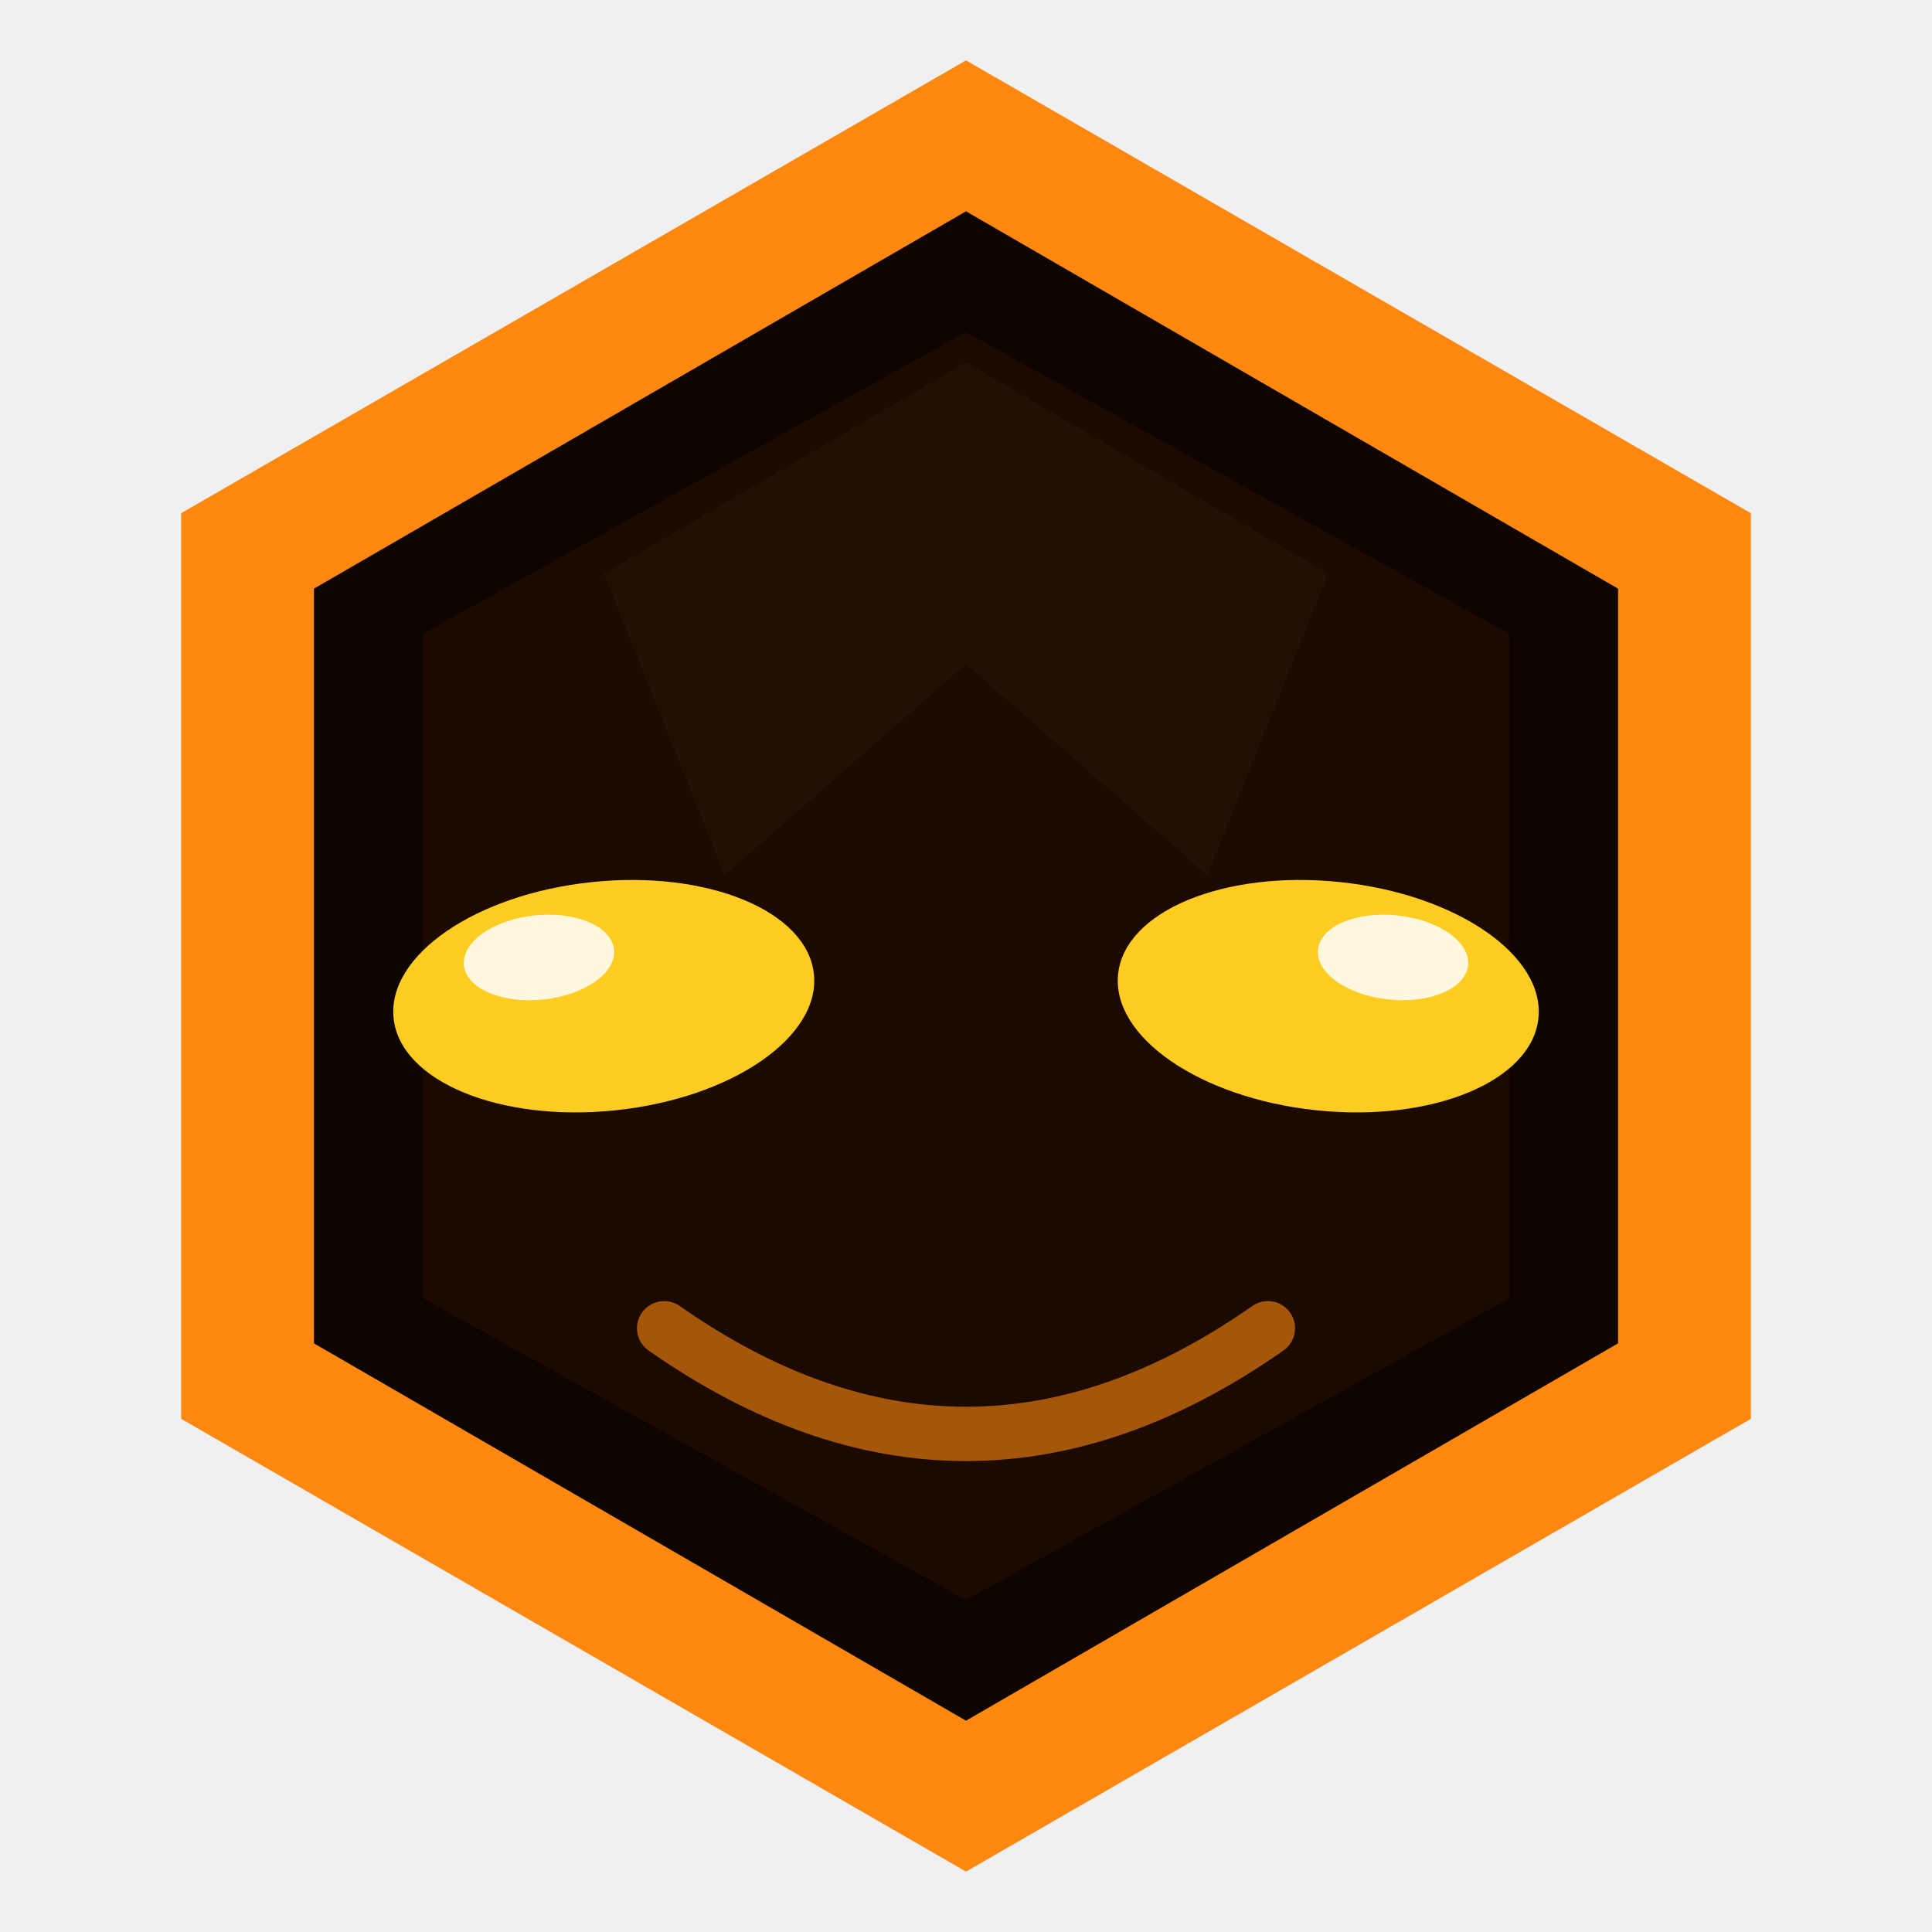
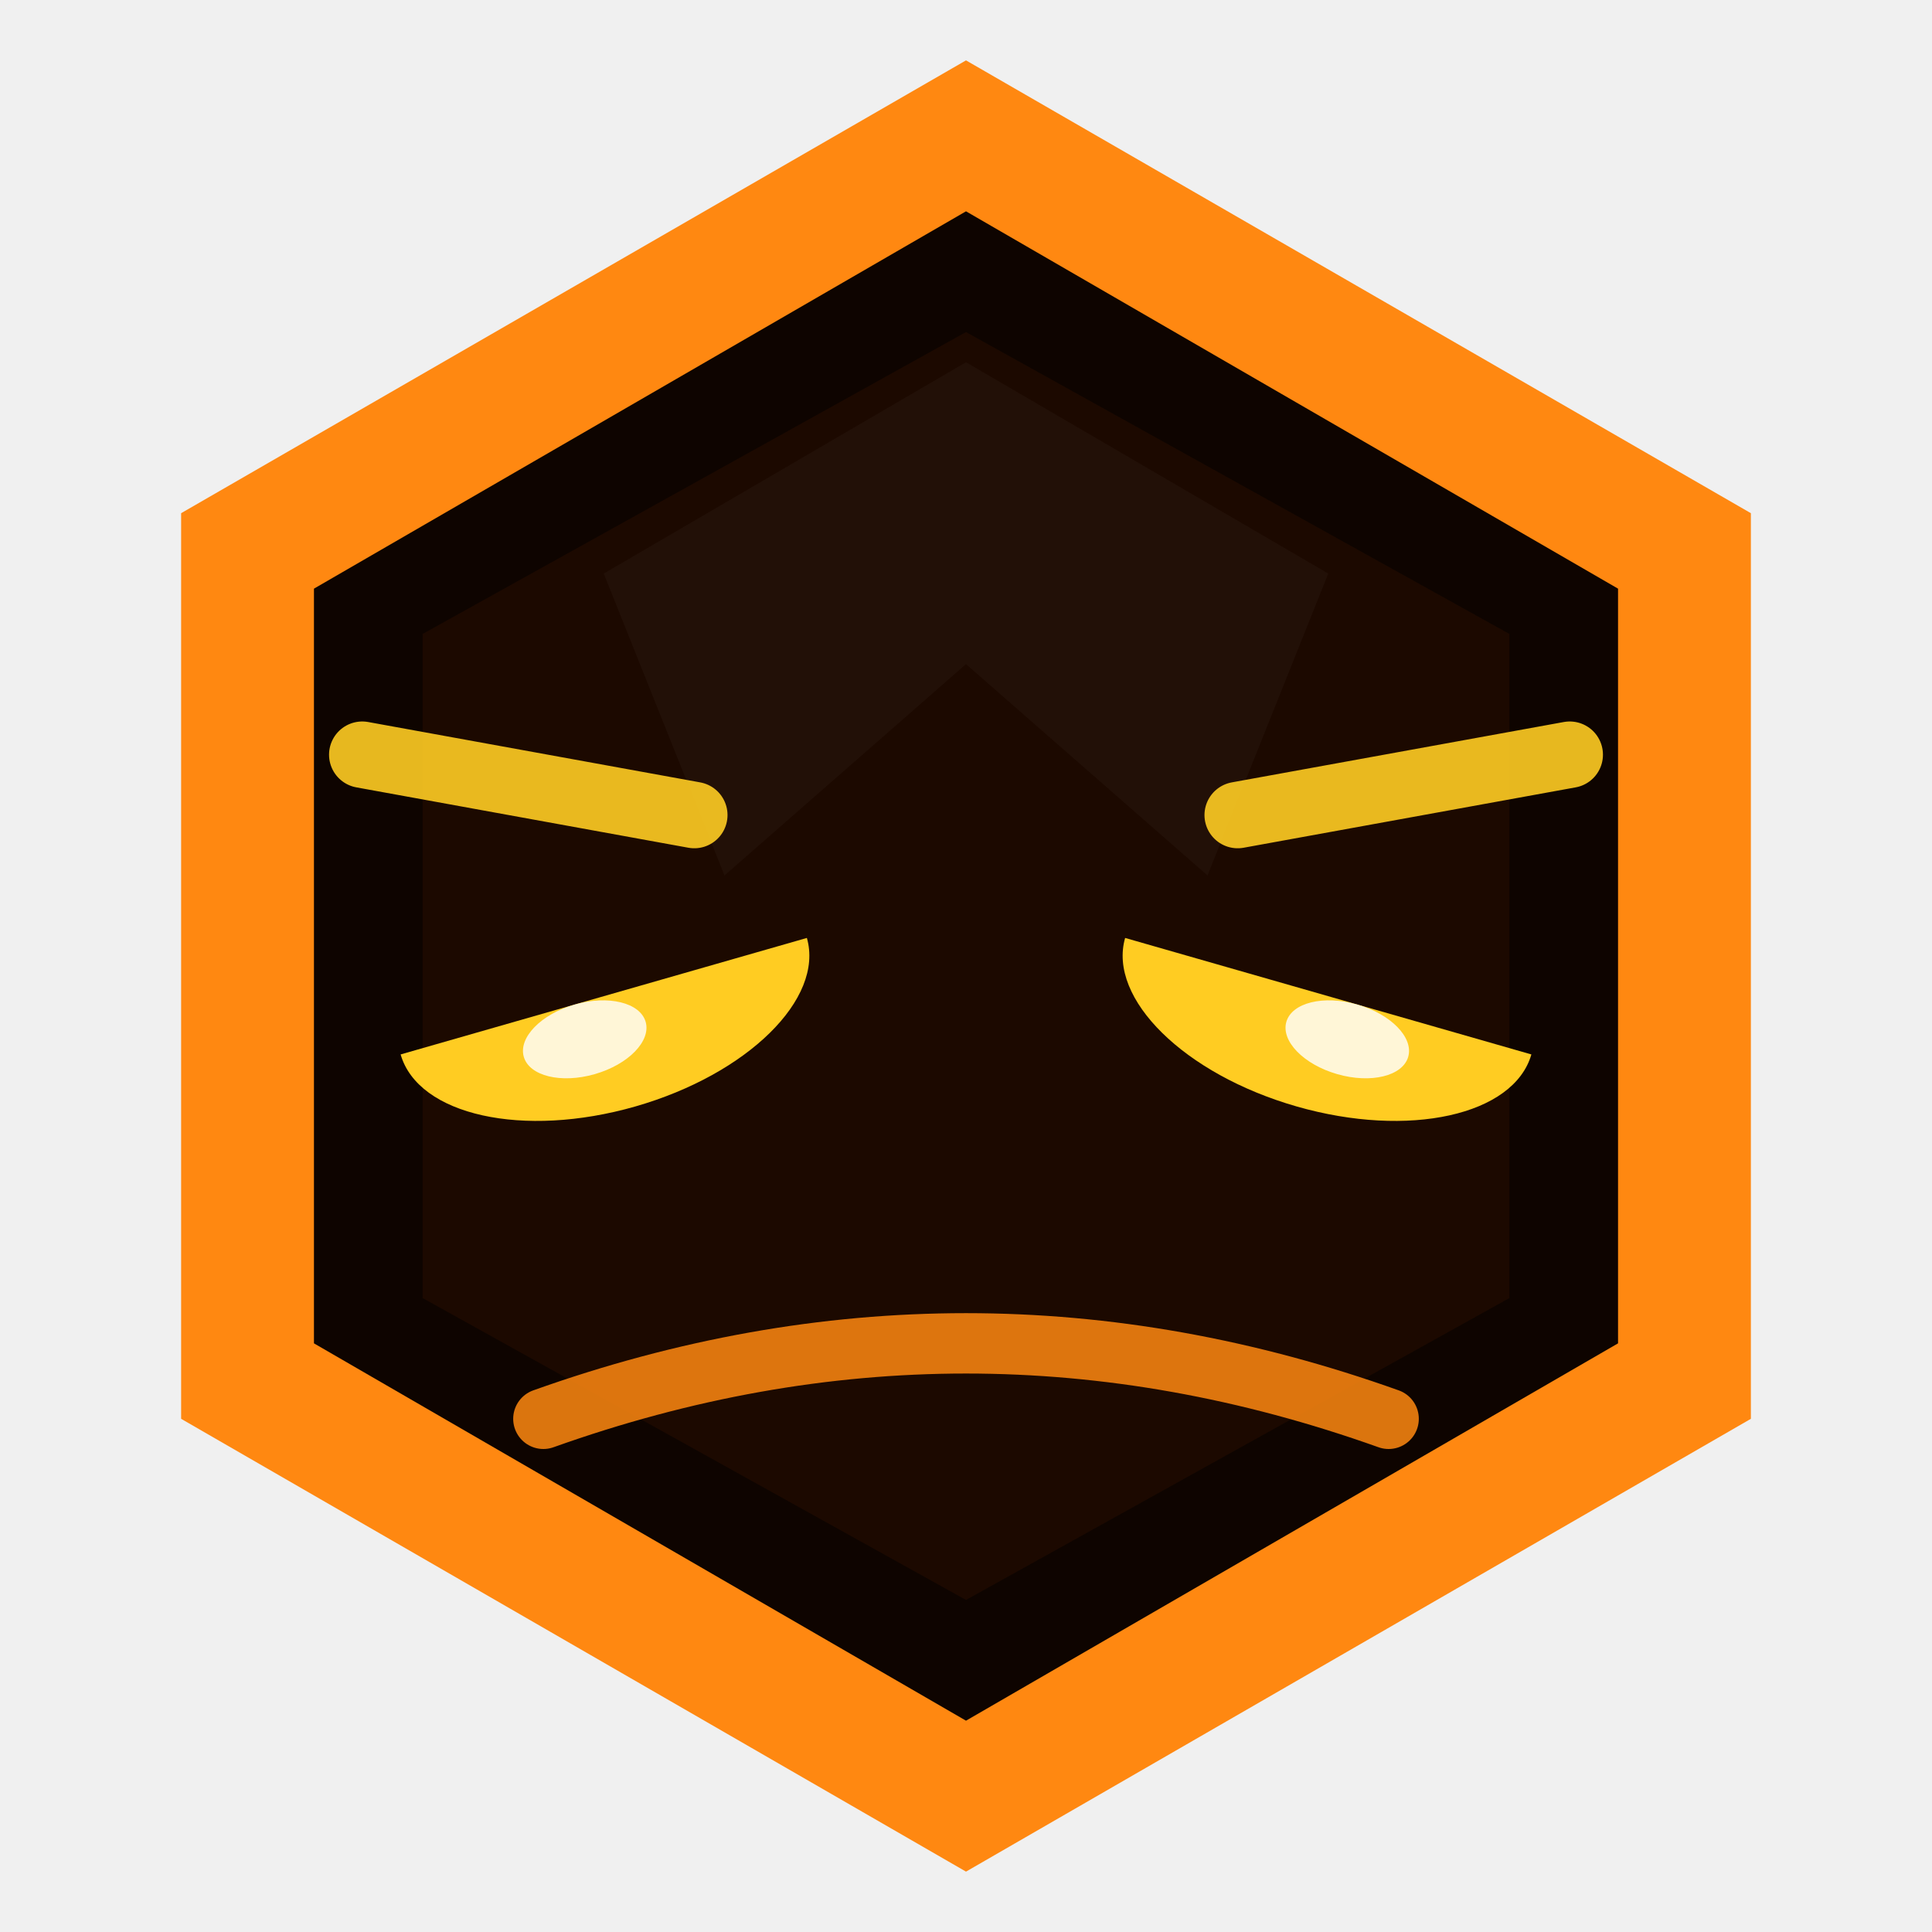
<svg xmlns="http://www.w3.org/2000/svg" viewBox="0 0 64 64">
  <polygon points="32,2 58,17 58,47 32,62 6,47 6,17" fill="#ff8811" />
  <polygon points="32,7 53.6,19.5 53.6,44.5 32,57 10.4,44.5 10.4,19.5" fill="#0e0400" />
  <polygon points="32,11 50,21 50,43 32,53 14,43 14,21" fill="#1c0900" />
  <polygon points="32,12 44,19 40,29 32,22 24,29 20,19" fill="white" opacity="0.03" />
-   <g transform="rotate(-6,20,33)">
-     <ellipse cx="20" cy="33" rx="7" ry="3.8" fill="#ffcc22" />
-     <ellipse cx="18" cy="31.5" rx="2.5" ry="1.4" fill="white" opacity="0.85" />
+   <path d="M 12,25 L 23,27" stroke="#ffcc22" stroke-width="2.2" stroke-linecap="round" opacity="0.9" />
+   <path d="M 41,27 L 52,25" stroke="#ffcc22" stroke-width="2.2" stroke-linecap="round" opacity="0.9" />
+   <g transform="rotate(-16,20,33)">
+     <path d="M 13,33 A 7,3.8 0 0 0 27,33 Z" fill="#ffcc22" />
+     <ellipse cx="19" cy="34.2" rx="2.1" ry="1.2" fill="white" opacity="0.82" />
  </g>
-   <g transform="rotate(6,44,33)">
-     <ellipse cx="44" cy="33" rx="7" ry="3.8" fill="#ffcc22" />
-     <ellipse cx="46" cy="31.5" rx="2.5" ry="1.4" fill="white" opacity="0.85" />
+   <g transform="rotate(16,44,33)">
+     <path d="M 37,33 A 7,3.8 0 0 0 51,33 Z" fill="#ffcc22" />
+     <ellipse cx="45" cy="34.2" rx="2.1" ry="1.2" fill="white" opacity="0.82" />
  </g>
-   <path d="M22,44 Q32,51 42,44" fill="none" stroke="#ff8811" stroke-width="1.8" stroke-linecap="round" opacity="0.6" />
+   <path d="M18,47 Q32,42 46,47" fill="none" stroke="#ff8811" stroke-width="2" stroke-linecap="round" opacity="0.85" />
</svg>
